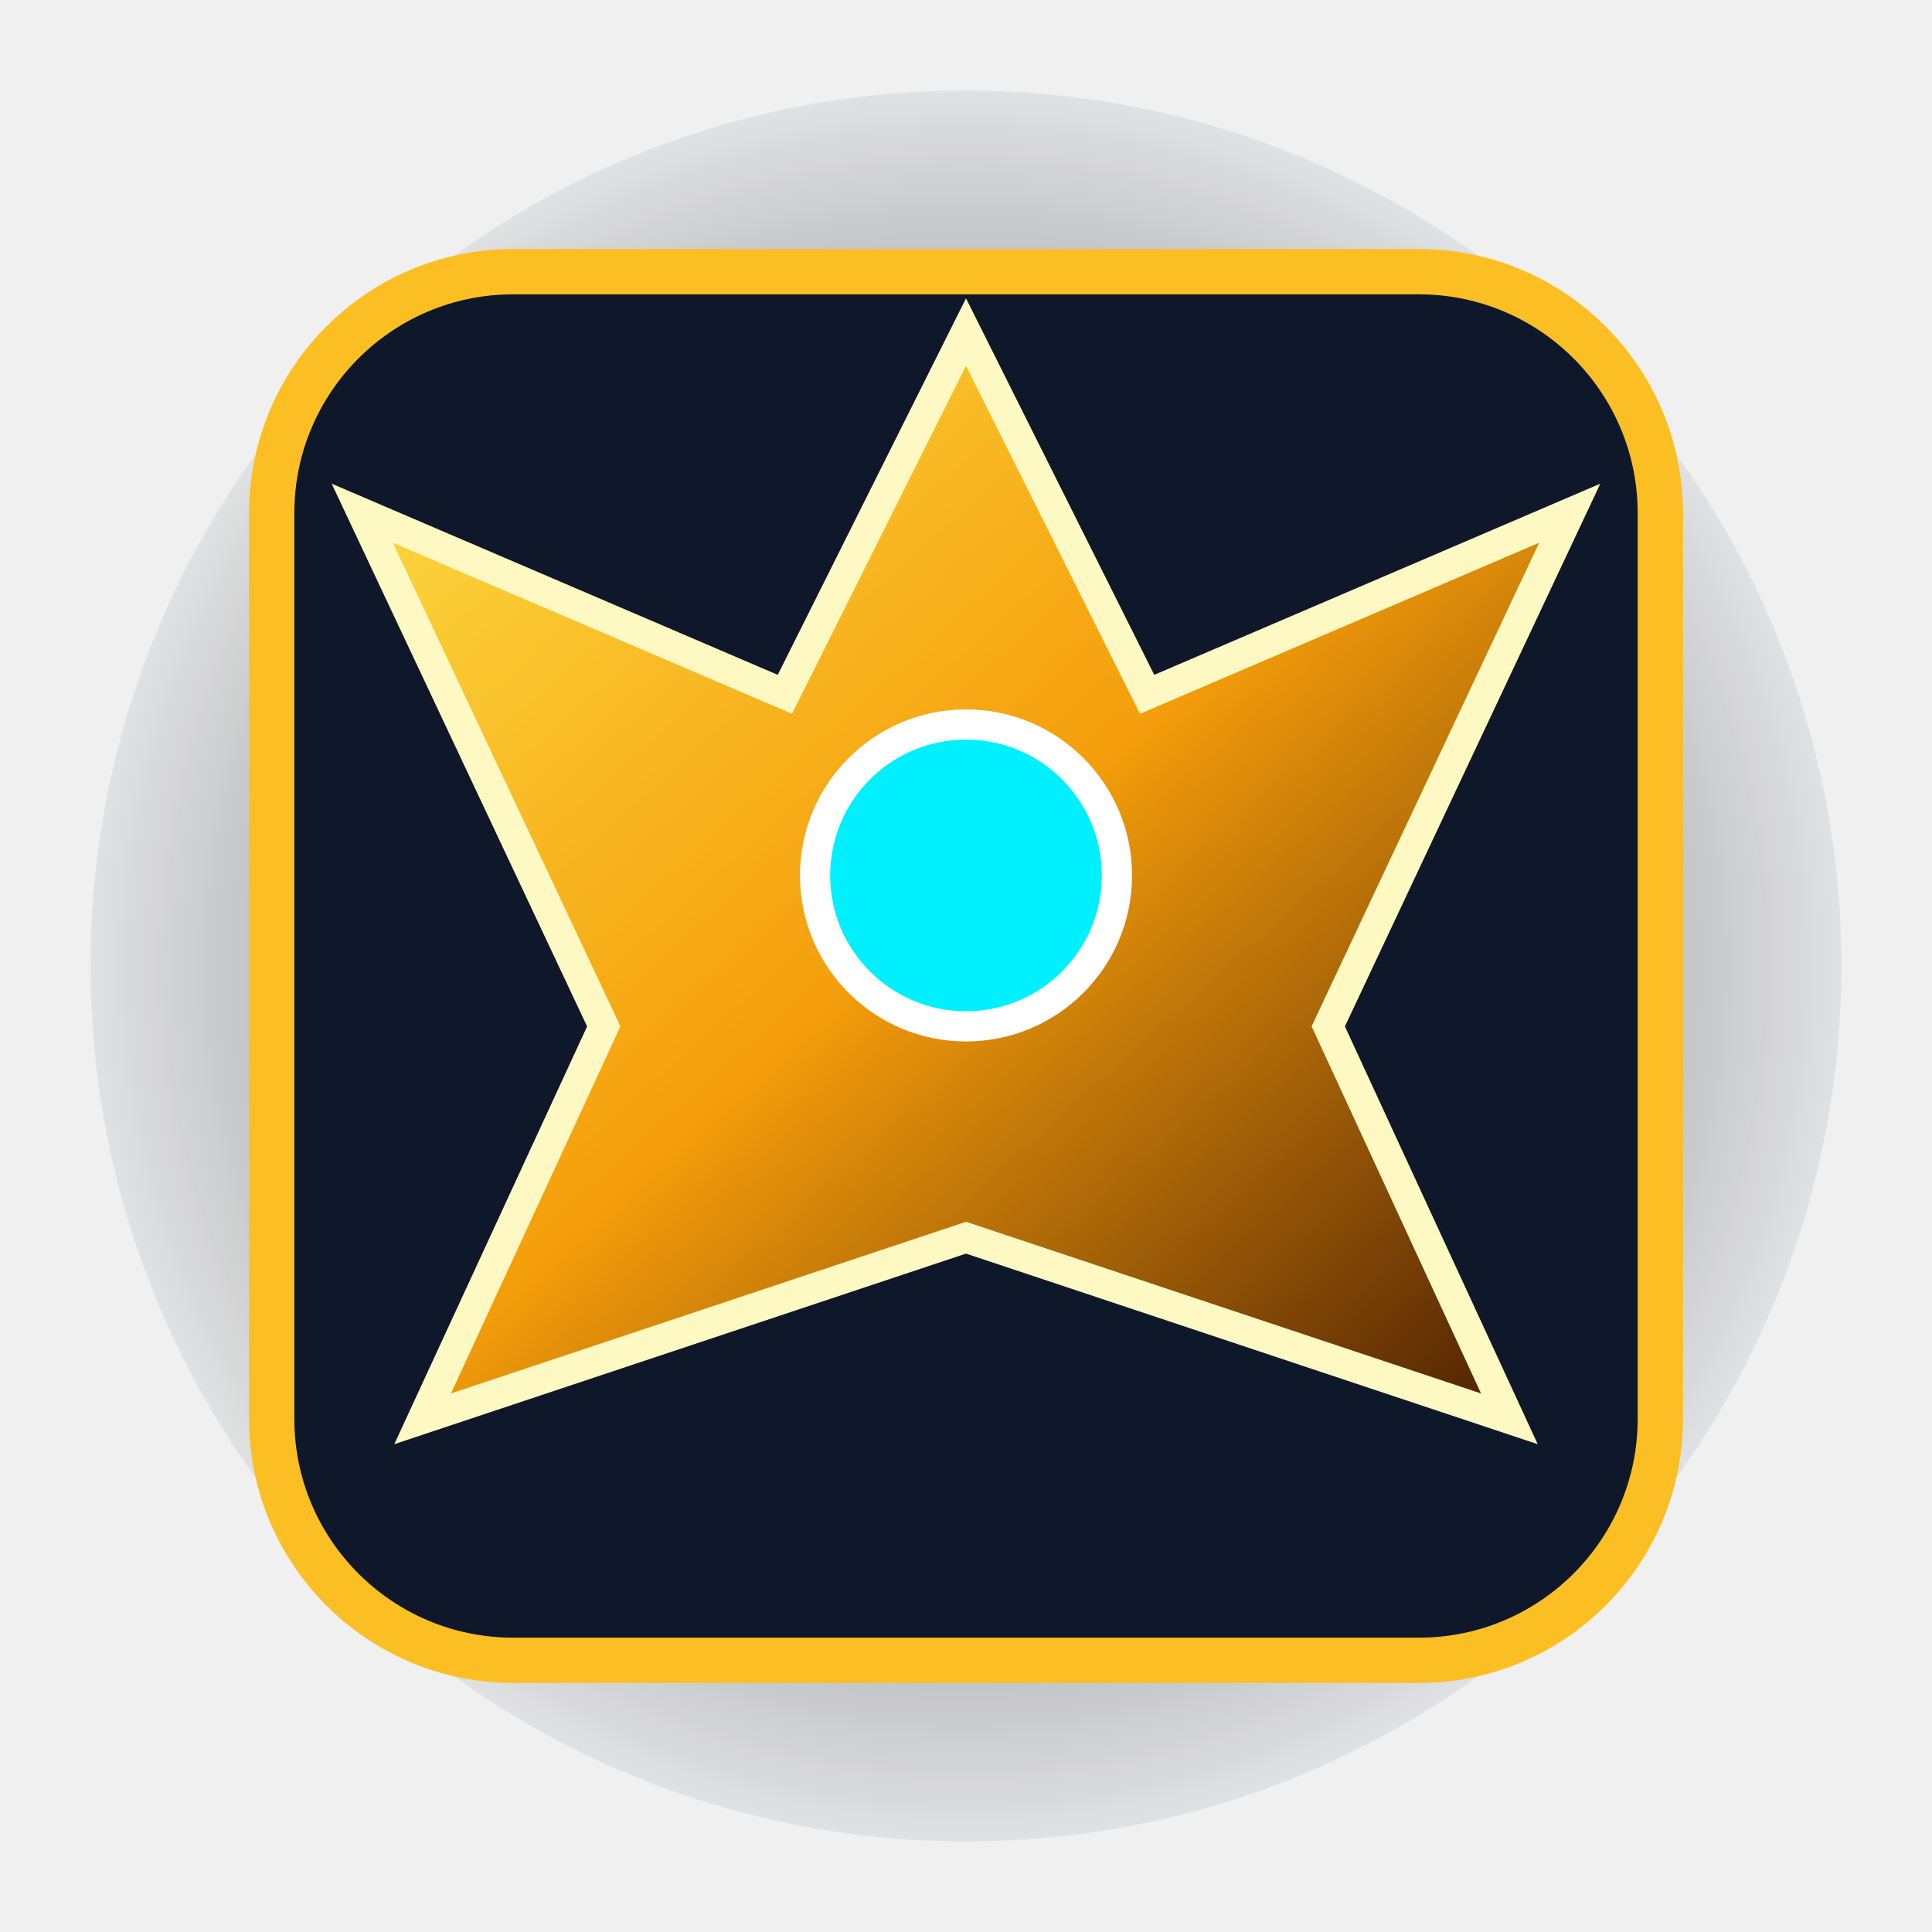
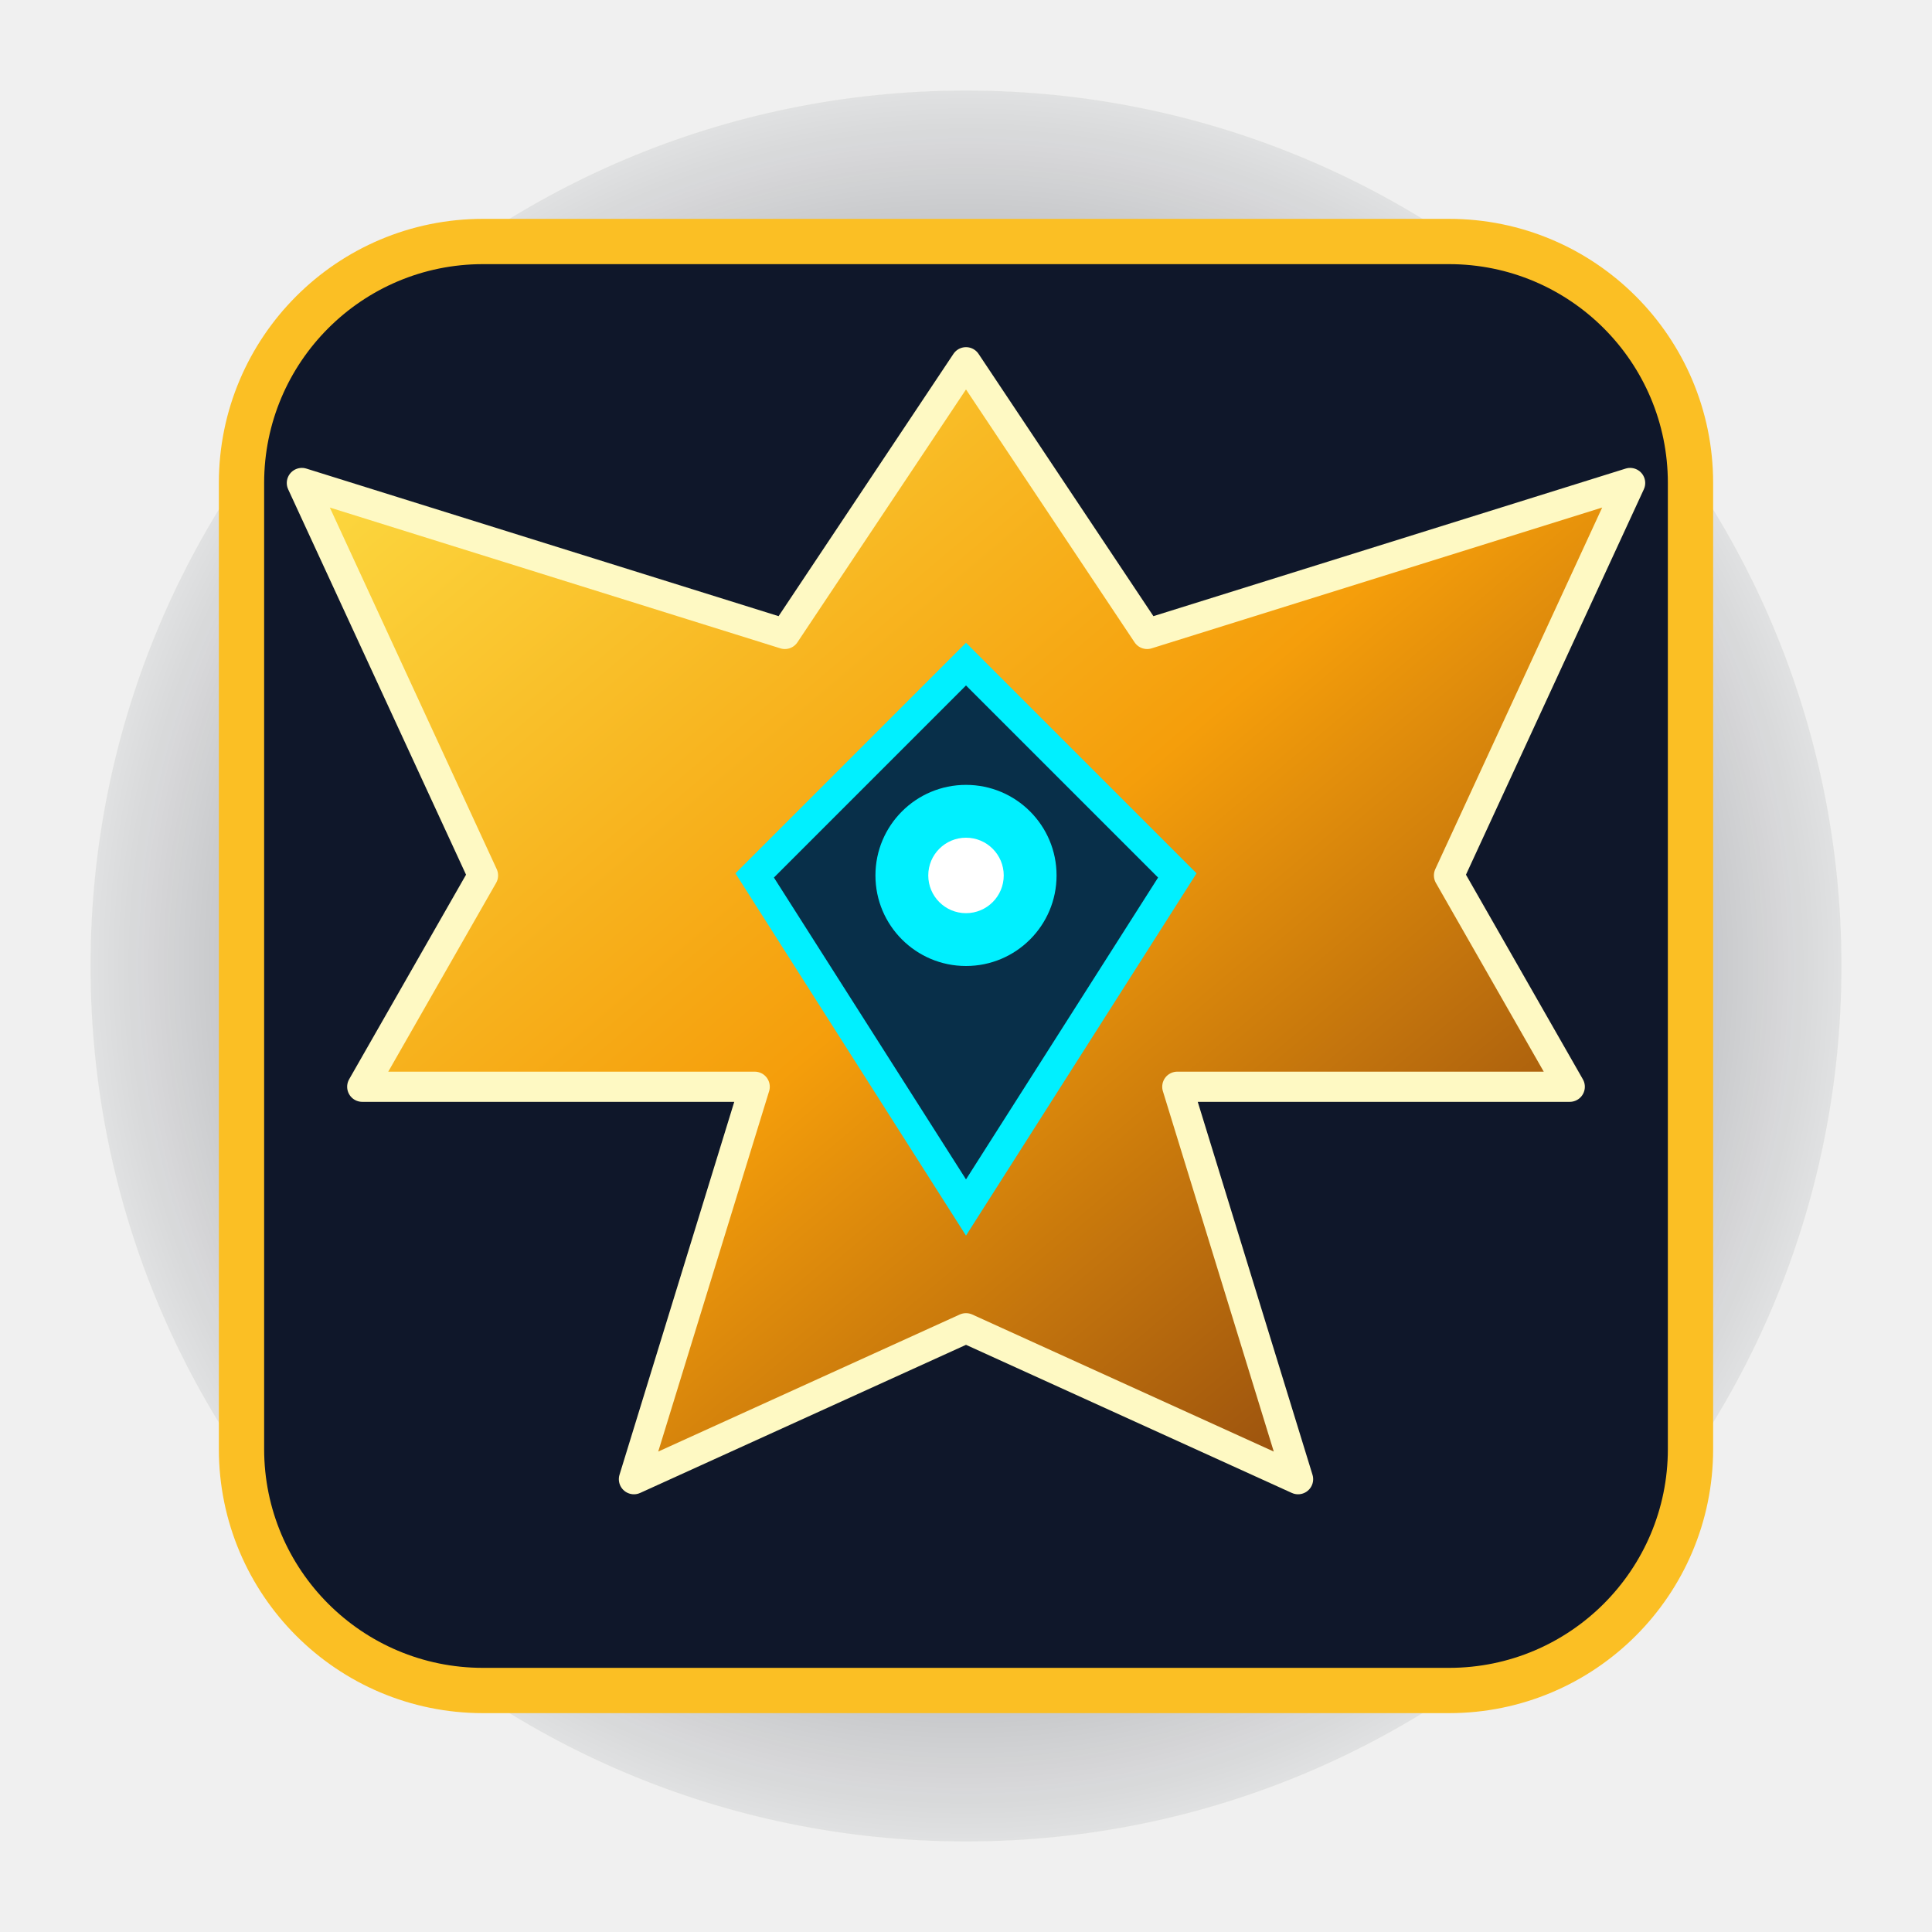
<svg xmlns="http://www.w3.org/2000/svg" viewBox="0 0 128 128" fill="none">
  <defs>
    <radialGradient id="bgGlow" cx="50%" cy="50%" r="55%">
      <stop offset="0%" stop-color="#0f2442" stop-opacity="0.75" />
      <stop offset="100%" stop-color="#030712" stop-opacity="0" />
    </radialGradient>
-     <linearGradient id="cyanArmor" x1="0%" y1="0%" x2="100%" y2="100%">
-       <stop offset="0%" stop-color="#38bdf8" />
-       <stop offset="50%" stop-color="#0284c7" />
-       <stop offset="100%" stop-color="#0f172a" />
-     </linearGradient>
    <linearGradient id="goldArmor" x1="0%" y1="0%" x2="100%" y2="100%">
      <stop offset="0%" stop-color="#fde047" />
      <stop offset="50%" stop-color="#f59e0b" />
-       <stop offset="100%" stop-color="#451a03" />
-     </linearGradient>
-     <linearGradient id="crimsonArmor" x1="0%" y1="0%" x2="100%" y2="100%">
-       <stop offset="0%" stop-color="#f87171" />
-       <stop offset="50%" stop-color="#dc2626" />
-       <stop offset="100%" stop-color="#450a0a" />
-     </linearGradient>
-     <linearGradient id="steelGrad" x1="0%" y1="0%" x2="100%" y2="100%">
-       <stop offset="0%" stop-color="#e2e8f0" />
-       <stop offset="50%" stop-color="#64748b" />
-       <stop offset="100%" stop-color="#1e293b" />
+       <stop offset="100%" stop-color="#78350f" />
    </linearGradient>
  </defs>
  <circle cx="64" cy="64" r="58" fill="url(#bgGlow)" />
-   <rect x="18" y="18" width="92" height="92" rx="16" fill="#0f172a" stroke="#fbbf24" stroke-width="3" />
-   <polygon points="64,22 76,46 104,34 88,68 100,94 64,82 28,94 40,68 24,34 52,46" fill="url(#goldArmor)" stroke="#fef9c3" stroke-width="2" />
-   <circle cx="64" cy="58" r="10" fill="#00f0ff" stroke="#ffffff" stroke-width="2" />
+   <rect x="16" y="16" width="96" height="96" rx="16" fill="#0f172a" stroke="#fbbf24" stroke-width="3" />
+   <path d="M64 24 L76 42 L108 32 L96 58 L104 72 L78 72 L86 98 L64 88 L42 98 L50 72 L24 72 L32 58 L20 32 L52 42 Z" fill="url(#goldArmor)" stroke="#fef9c3" stroke-width="2" stroke-linejoin="round" />
+   <polygon points="64,44 78,58 64,80 50,58" fill="#082f49" stroke="#00f0ff" stroke-width="2" />
+   <circle cx="64" cy="58" r="6" fill="#00f0ff" />
+   <circle cx="64" cy="58" r="2.5" fill="#ffffff" />
</svg>
